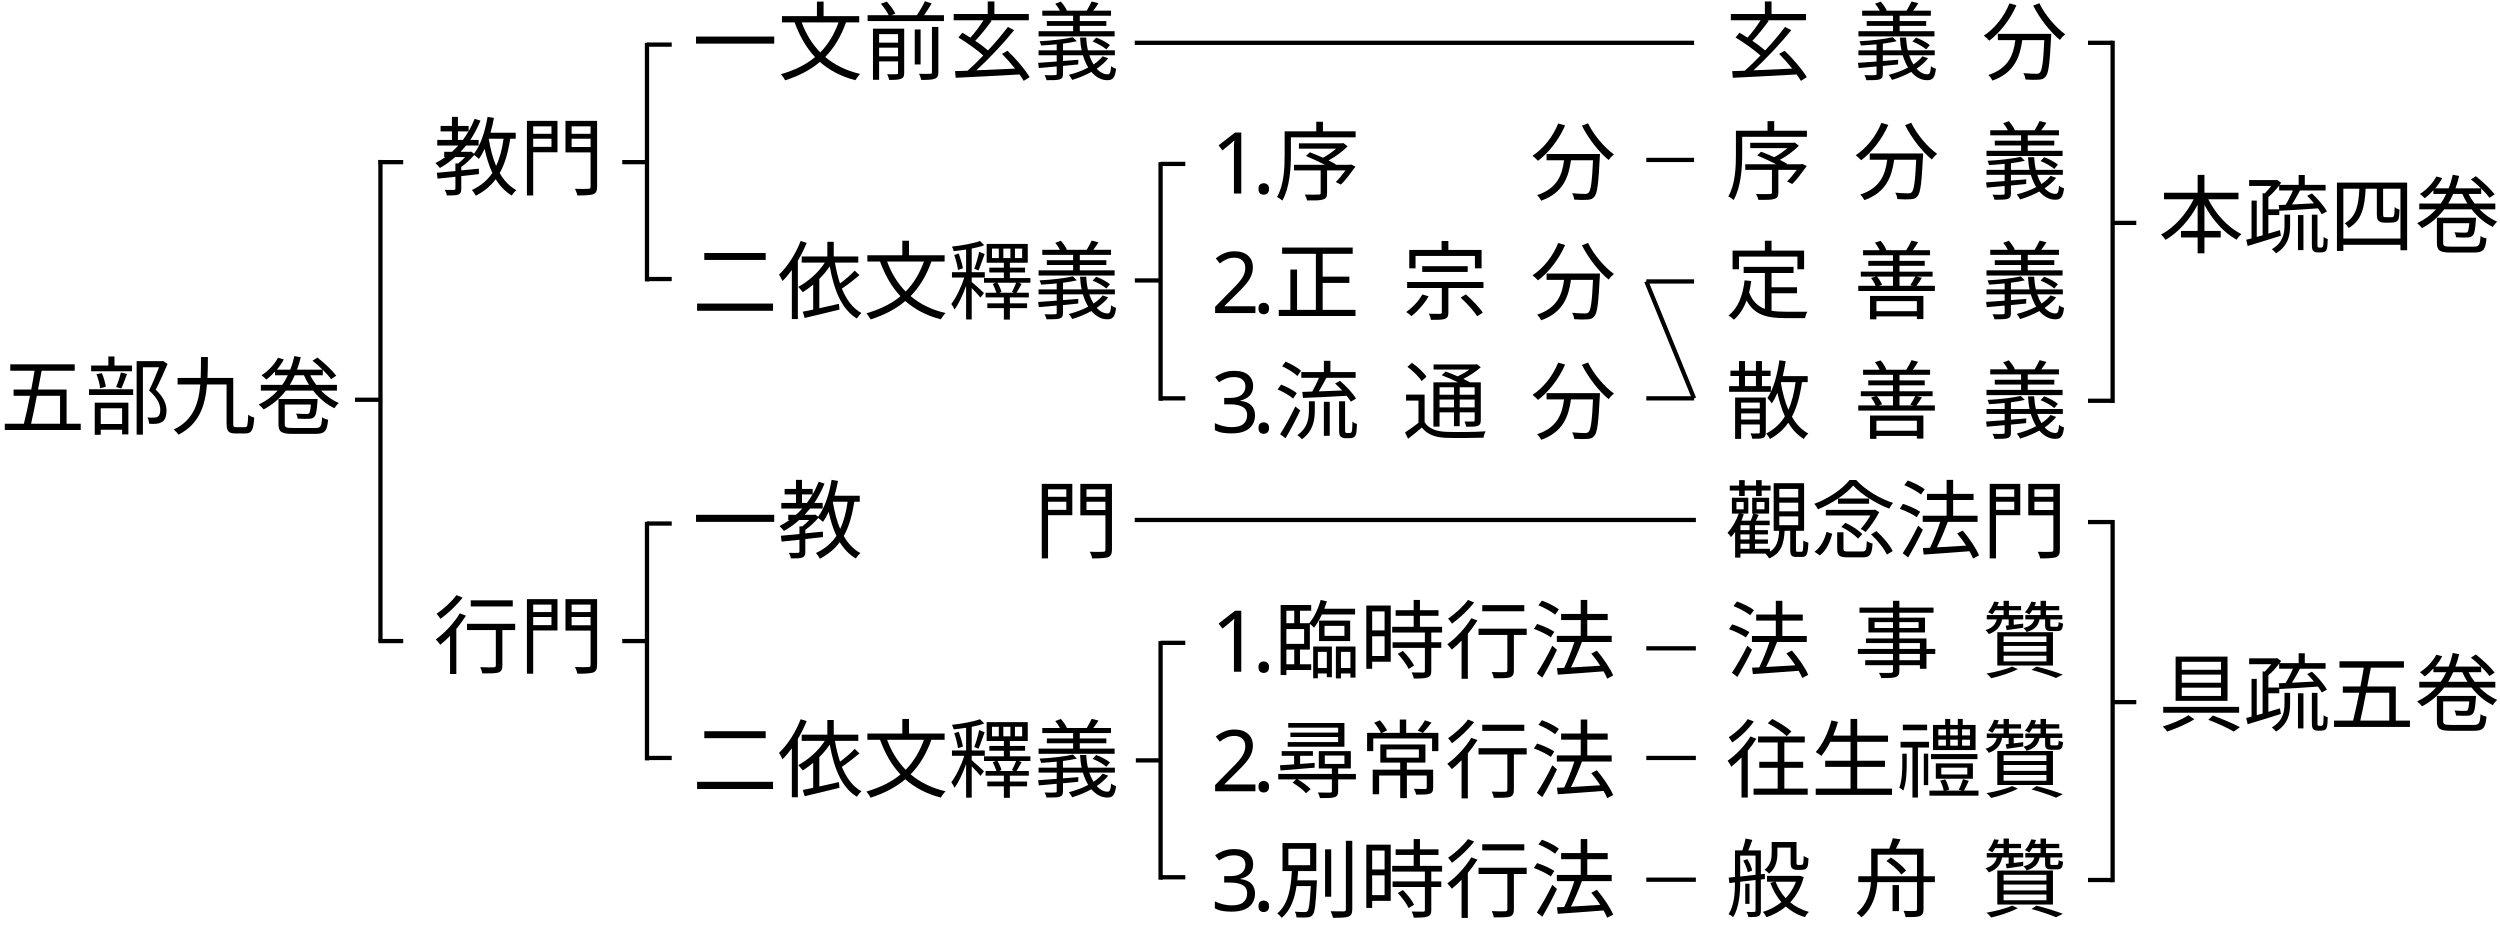
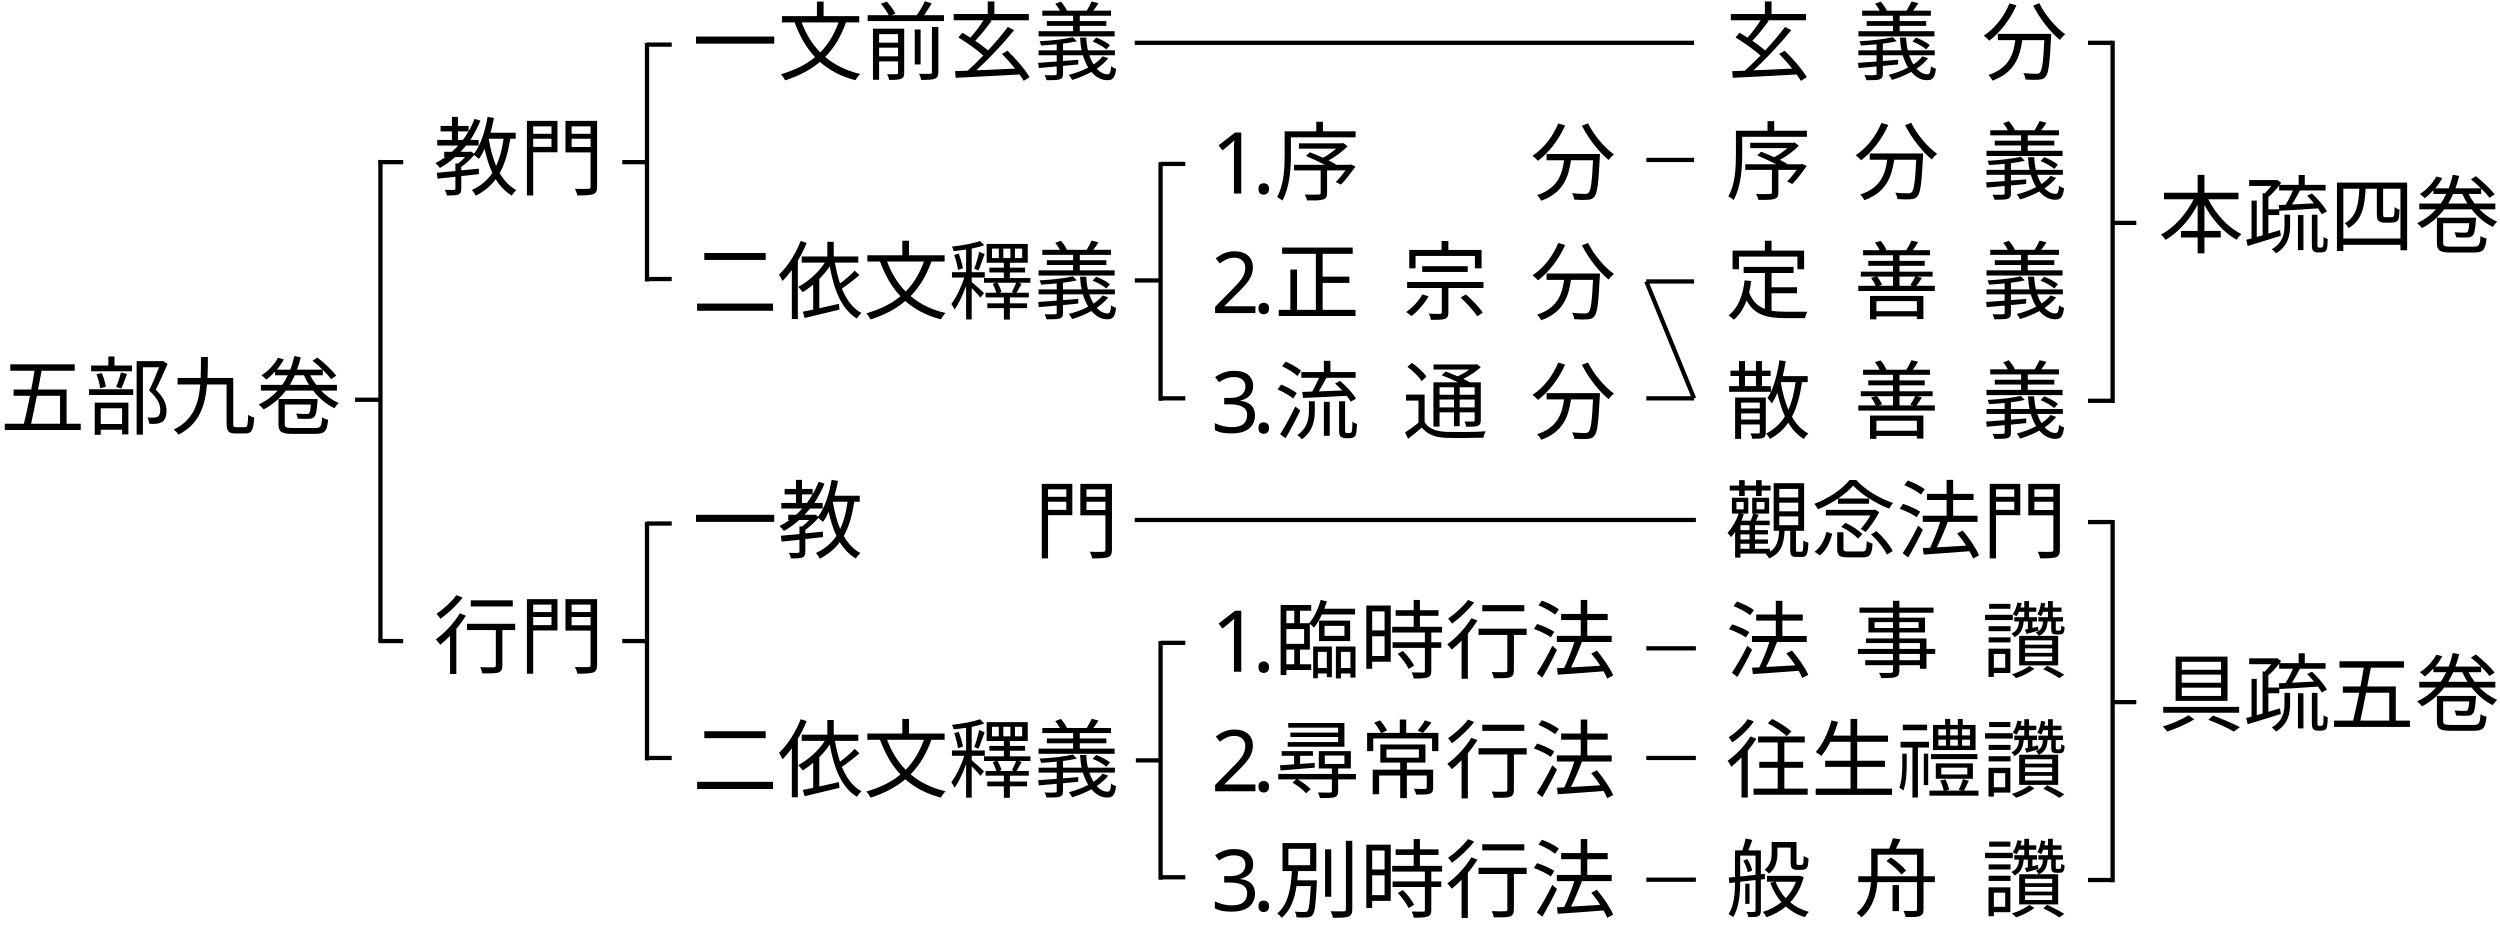
<svg xmlns="http://www.w3.org/2000/svg" version="1.1" baseProfile="tiny" id="圖層_1" x="0px" y="0px" viewBox="0 0 292.743 108.924" overflow="scroll" xml:space="preserve">
  <text transform="matrix(1 0 0 1 0 50.1006)" font-family="KaiTi" font-size="10px">五部九卷</text>
  <text transform="matrix(1 0 0 1 50.7788 22.0918)" font-family="KaiTi" font-size="10px">教門</text>
  <text transform="matrix(1 0 0 1 50.7788 78.0918)" font-family="KaiTi" font-size="10px">行門</text>
  <text transform="matrix(1 0 0 1 81.0659 8.5937)" font-family="KaiTi" font-size="10px">一</text>
  <text transform="matrix(1 0 0 1 91.0659 8.5937)" font-family="KaiTi" font-size="10px">文</text>
  <text transform="matrix(1 0 0 1 101.0659 8.5937)" font-family="KaiTi" font-size="10px">前</text>
  <text transform="matrix(1 0 0 1 111.0659 8.5937)" font-family="KaiTi" font-size="10px">玄</text>
  <text transform="matrix(1 0 0 1 121.0659 8.5937)" font-family="KaiTi" font-size="10px">義</text>
  <text transform="matrix(1 0 0 1 81.0659 36.5938)" font-family="KaiTi" font-size="10px">二</text>
  <text transform="matrix(1 0 0 1 91.0659 36.5938)" font-family="KaiTi" font-size="10px">依</text>
  <text transform="matrix(1 0 0 1 101.0659 36.5938)" font-family="KaiTi" font-size="10px">文</text>
  <text transform="matrix(1 0 0 1 111.0659 36.5938)" font-family="KaiTi" font-size="10px">釋</text>
  <text transform="matrix(1 0 0 1 121.0659 36.5938)" font-family="KaiTi" font-size="10px">義</text>
  <text transform="matrix(1 0 0 1 81.0659 64.5938)" font-family="KaiTi" font-size="10px">一</text>
  <text transform="matrix(1 0 0 1 91.0659 64.5938)" font-family="KaiTi" font-size="10px">教</text>
  <text transform="matrix(1 0 0 1 121.0659 64.5938)" font-family="KaiTi" font-size="10px">門</text>
  <text transform="matrix(1 0 0 1 81.0659 92.5938)" font-family="KaiTi" font-size="10px">二</text>
  <text transform="matrix(1 0 0 1 91.0659 92.5938)" font-family="KaiTi" font-size="10px">依</text>
  <text transform="matrix(1 0 0 1 101.0659 92.5938)" font-family="KaiTi" font-size="10px">文</text>
  <text transform="matrix(1 0 0 1 111.0659 92.5938)" font-family="KaiTi" font-size="10px">釋</text>
  <text transform="matrix(1 0 0 1 121.0659 92.5938)" font-family="KaiTi" font-size="10px">義</text>
  <text transform="matrix(1 0 0 1 131.0659 92.5938)" font-family="KaiTi" font-size="10px"> </text>
  <text transform="matrix(1 0 0 1 133.8394 92.5938)" font-family="KaiTi" font-size="10px"> </text>
  <text transform="matrix(1 0 0 1 136.6128 92.5938)" font-family="KaiTi" font-size="10px"> </text>
  <text transform="matrix(1 0 0 1 139.3862 92.5938)" font-family="KaiTi" font-size="10px"> </text>
  <text transform="matrix(1 0 0 1 142.1597 92.5938)" font-family="KaiTi" font-size="10px"> </text>
  <text transform="matrix(1 0 0 1 141.8027 22.6587)" font-family="KaiTi" font-size="10px">1</text>
  <text transform="matrix(1 0 0 1 146.6465 22.6587)" font-family="KaiTi" font-size="10px">.</text>
  <text transform="matrix(1 0 0 1 149.2246 22.6587)" font-family="KaiTi" font-size="10px">序</text>
  <text transform="matrix(1 0 0 1 179.2246 22.6587)" font-family="KaiTi" font-size="10px">分</text>
  <text transform="matrix(1 0 0 1 141.8027 36.6587)" font-family="KaiTi" font-size="10px">2</text>
  <text transform="matrix(1 0 0 1 146.6465 36.6587)" font-family="KaiTi" font-size="10px">.</text>
  <text transform="matrix(1 0 0 1 149.2246 36.6587)" font-family="KaiTi" font-size="10px">正</text>
  <text transform="matrix(1 0 0 1 164.2246 36.6587)" font-family="KaiTi" font-size="10px">宗</text>
  <text transform="matrix(1 0 0 1 179.2246 36.6587)" font-family="KaiTi" font-size="10px">分</text>
  <text transform="matrix(1 0 0 1 141.8027 50.6587)" font-family="KaiTi" font-size="10px">3</text>
  <text transform="matrix(1 0 0 1 146.6465 50.6587)" font-family="KaiTi" font-size="10px">.</text>
  <text transform="matrix(1 0 0 1 149.2246 50.6587)" font-family="KaiTi" font-size="10px">流</text>
  <text transform="matrix(1 0 0 1 164.2246 50.6587)" font-family="KaiTi" font-size="10px">通</text>
  <text transform="matrix(1 0 0 1 179.2246 50.6587)" font-family="KaiTi" font-size="10px">分</text>
  <text transform="matrix(1 0 0 1 141.8027 78.6587)" font-family="KaiTi" font-size="10px">1</text>
  <text transform="matrix(1 0 0 1 146.6465 78.6587)" font-family="KaiTi" font-size="10px">.</text>
  <text transform="matrix(1 0 0 1 149.2246 78.6587)" font-family="KaiTi" font-size="10px">臨</text>
  <text transform="matrix(1 0 0 1 159.2246 78.6587)" font-family="KaiTi" font-size="10px">時</text>
  <text transform="matrix(1 0 0 1 169.2246 78.6587)" font-family="KaiTi" font-size="10px">行</text>
  <text transform="matrix(1 0 0 1 179.2246 78.6587)" font-family="KaiTi" font-size="10px">法</text>
  <text transform="matrix(1 0 0 1 141.8027 92.6587)" font-family="KaiTi" font-size="10px">2</text>
  <text transform="matrix(1 0 0 1 146.6465 92.6587)" font-family="KaiTi" font-size="10px">.</text>
  <text transform="matrix(1 0 0 1 149.2246 92.6587)" font-family="KaiTi" font-size="10px">尋</text>
  <text transform="matrix(1 0 0 1 159.2246 92.6587)" font-family="KaiTi" font-size="10px">常</text>
  <text transform="matrix(1 0 0 1 169.2246 92.6587)" font-family="KaiTi" font-size="10px">行</text>
  <text transform="matrix(1 0 0 1 179.2246 92.6587)" font-family="KaiTi" font-size="10px">法</text>
  <text transform="matrix(1 0 0 1 141.8027 106.6587)" font-family="KaiTi" font-size="10px">3</text>
  <text transform="matrix(1 0 0 1 146.6465 106.6587)" font-family="KaiTi" font-size="10px">.</text>
  <text transform="matrix(1 0 0 1 149.2246 106.6587)" font-family="KaiTi" font-size="10px">別</text>
  <text transform="matrix(1 0 0 1 159.2246 106.6587)" font-family="KaiTi" font-size="10px">時</text>
  <text transform="matrix(1 0 0 1 169.2246 106.6587)" font-family="KaiTi" font-size="10px">行</text>
  <text transform="matrix(1 0 0 1 179.2246 106.6587)" font-family="KaiTi" font-size="10px">法</text>
  <text transform="matrix(1 0 0 1 202.0676 8.5937)" font-family="KaiTi" font-size="10px">玄</text>
  <text transform="matrix(1 0 0 1 217.0676 8.5937)" font-family="KaiTi" font-size="10px">義</text>
  <text transform="matrix(1 0 0 1 232.0676 8.5937)" font-family="KaiTi" font-size="10px">分</text>
  <text transform="matrix(1 0 0 1 202.0676 22.5937)" font-family="KaiTi" font-size="10px">序</text>
  <text transform="matrix(1 0 0 1 217.0676 22.5937)" font-family="KaiTi" font-size="10px">分</text>
  <text transform="matrix(1 0 0 1 232.0676 22.5937)" font-family="KaiTi" font-size="10px">義</text>
  <text transform="matrix(1 0 0 1 202.0676 36.5937)" font-family="KaiTi" font-size="10px">定</text>
  <text transform="matrix(1 0 0 1 217.0676 36.5937)" font-family="KaiTi" font-size="10px">善</text>
  <text transform="matrix(1 0 0 1 232.0676 36.5937)" font-family="KaiTi" font-size="10px">義</text>
  <text transform="matrix(1 0 0 1 202.0676 50.5937)" font-family="KaiTi" font-size="10px">散</text>
  <text transform="matrix(1 0 0 1 217.0676 50.5937)" font-family="KaiTi" font-size="10px">善</text>
  <text transform="matrix(1 0 0 1 232.0676 50.5937)" font-family="KaiTi" font-size="10px">義</text>
  <text transform="matrix(1 0 0 1 202.0676 64.5938)" font-family="KaiTi" font-size="10px">觀</text>
  <text transform="matrix(1 0 0 1 212.0676 64.5938)" font-family="KaiTi" font-size="10px">念</text>
  <text transform="matrix(1 0 0 1 222.0676 64.5938)" font-family="KaiTi" font-size="10px">法</text>
  <text transform="matrix(1 0 0 1 232.0676 64.5938)" font-family="KaiTi" font-size="10px">門</text>
  <text transform="matrix(1 0 0 0.98 202.0676 78.5938)" font-family="KaiTi" font-size="10px">法</text>
  <text transform="matrix(1 0 0 0.98 217.0676 78.5938)" font-family="KaiTi" font-size="10px">事</text>
-   <text transform="matrix(1 0 0 0.98 232.0676 78.5938)" font-family="KaiTi" font-size="10px">贊</text>
+   <text transform="matrix(1 0 0 0.98 232.0676 78.5938)" font-family="KaiTi" font-size="10px">讚</text>
  <text transform="matrix(1 0 0 1 202.0676 92.5938)" font-family="KaiTi" font-size="10px">往</text>
  <text transform="matrix(1 0 0 1 212.0676 92.5938)" font-family="KaiTi" font-size="10px">生</text>
  <text transform="matrix(1 0 0 1 222.0676 92.5938)" font-family="KaiTi" font-size="10px">禮</text>
-   <text transform="matrix(1 0 0 1 232.0676 92.5938)" font-family="KaiTi" font-size="10px">贊</text>
+   <text transform="matrix(1 0 0 1 232.0676 92.5938)" font-family="KaiTi" font-size="10px">讚</text>
  <text transform="matrix(1 0 0 1 202.0676 106.5938)" font-family="KaiTi" font-size="10px">般</text>
  <text transform="matrix(1 0 0 1 217.0676 106.5938)" font-family="KaiTi" font-size="10px">舟</text>
-   <text transform="matrix(1 0 0 1 232.0676 106.5938)" font-family="KaiTi" font-size="10px">贊</text>
+   <text transform="matrix(1 0 0 1 232.0676 106.5938)" font-family="KaiTi" font-size="10px">讚</text>
  <text transform="matrix(1 0 0 1 252.7429 28.8682)" font-family="KaiTi" font-size="10px">本疏四卷</text>
  <text transform="matrix(1 0 0 1 252.7429 84.8682)" font-family="KaiTi" font-size="10px">具疏五卷</text>
  <line fill="none" stroke="#000000" stroke-width="0.5" stroke-miterlimit="10" x1="44.549" y1="18.728" x2="44.549" y2="75.116" />
  <line fill="none" stroke="#000000" stroke-width="0.5" stroke-miterlimit="10" x1="44.319" y1="18.987" x2="47.215" y2="18.987" />
  <line fill="none" stroke="#000000" stroke-width="0.5" stroke-miterlimit="10" x1="44.319" y1="75.067" x2="47.215" y2="75.067" />
  <line fill="none" stroke="#000000" stroke-width="0.5" stroke-miterlimit="10" x1="41.571" y1="46.809" x2="44.467" y2="46.809" />
  <g>
    <line fill="none" stroke="#000000" stroke-width="0.5" stroke-miterlimit="10" x1="72.864" y1="18.987" x2="75.76" y2="18.987" />
    <line fill="none" stroke="#000000" stroke-width="0.5" stroke-miterlimit="10" x1="75.76" y1="5.224" x2="78.656" y2="5.224" />
    <line fill="none" stroke="#000000" stroke-width="0.5" stroke-miterlimit="10" x1="75.76" y1="32.674" x2="78.656" y2="32.674" />
    <line fill="none" stroke="#000000" stroke-width="0.5" stroke-miterlimit="10" x1="75.76" y1="5.016" x2="75.76" y2="32.958" />
  </g>
  <line fill="none" stroke="#000000" stroke-width="0.5" stroke-miterlimit="10" x1="132.887" y1="32.84" x2="135.783" y2="32.84" />
  <line fill="none" stroke="#000000" stroke-width="0.5" stroke-miterlimit="10" x1="135.9" y1="19.195" x2="138.796" y2="19.195" />
  <line fill="none" stroke="#000000" stroke-width="0.5" stroke-miterlimit="10" x1="135.9" y1="46.645" x2="138.796" y2="46.645" />
  <line fill="none" stroke="#000000" stroke-width="0.5" stroke-miterlimit="10" x1="135.9" y1="18.987" x2="135.9" y2="46.929" />
  <g>
    <line fill="none" stroke="#000000" stroke-width="0.5" stroke-miterlimit="10" x1="133.004" y1="89.039" x2="135.9" y2="89.039" />
    <line fill="none" stroke="#000000" stroke-width="0.5" stroke-miterlimit="10" x1="135.9" y1="75.275" x2="138.796" y2="75.275" />
    <line fill="none" stroke="#000000" stroke-width="0.5" stroke-miterlimit="10" x1="135.9" y1="102.726" x2="138.796" y2="102.726" />
    <line fill="none" stroke="#000000" stroke-width="0.5" stroke-miterlimit="10" x1="135.9" y1="75.067" x2="135.9" y2="103.01" />
  </g>
  <g>
    <line fill="none" stroke="#000000" stroke-width="0.5" stroke-miterlimit="10" x1="72.864" y1="75.067" x2="75.76" y2="75.067" />
    <line fill="none" stroke="#000000" stroke-width="0.5" stroke-miterlimit="10" x1="75.76" y1="61.304" x2="78.656" y2="61.304" />
    <line fill="none" stroke="#000000" stroke-width="0.5" stroke-miterlimit="10" x1="75.76" y1="88.755" x2="78.656" y2="88.755" />
    <line fill="none" stroke="#000000" stroke-width="0.5" stroke-miterlimit="10" x1="75.76" y1="61.096" x2="75.76" y2="89.039" />
  </g>
  <line fill="none" stroke="#000000" stroke-width="0.5" stroke-miterlimit="10" x1="132.875" y1="5.014" x2="198.374" y2="5.014" />
  <line fill="none" stroke="#000000" stroke-width="0.5" stroke-miterlimit="10" x1="132.875" y1="60.887" x2="198.582" y2="60.887" />
  <g>
    <line fill="none" stroke="#000000" stroke-width="0.5" stroke-miterlimit="10" x1="244.5" y1="46.929" x2="247.387" y2="46.929" />
    <line fill="none" stroke="#000000" stroke-width="0.5" stroke-miterlimit="10" x1="244.5" y1="5.014" x2="247.387" y2="5.014" />
    <line fill="none" stroke="#000000" stroke-width="0.5" stroke-miterlimit="10" x1="247.267" y1="26.101" x2="250.154" y2="26.101" />
    <line fill="none" stroke="#000000" stroke-width="0.5" stroke-miterlimit="10" x1="247.383" y1="4.77" x2="247.383" y2="47.194" />
  </g>
  <g>
    <line fill="none" stroke="#000000" stroke-width="0.5" stroke-miterlimit="10" x1="244.5" y1="103.046" x2="247.387" y2="103.046" />
    <line fill="none" stroke="#000000" stroke-width="0.5" stroke-miterlimit="10" x1="244.5" y1="61.131" x2="247.387" y2="61.131" />
    <line fill="none" stroke="#000000" stroke-width="0.5" stroke-miterlimit="10" x1="247.267" y1="82.217" x2="250.154" y2="82.217" />
    <line fill="none" stroke="#000000" stroke-width="0.5" stroke-miterlimit="10" x1="247.383" y1="60.887" x2="247.383" y2="103.311" />
  </g>
  <g>
    <line fill="none" stroke="#000000" stroke-width="0.5" stroke-miterlimit="10" x1="192.779" y1="75.918" x2="198.581" y2="75.918" />
    <line fill="none" stroke="#000000" stroke-width="0.5" stroke-miterlimit="10" x1="192.779" y1="88.755" x2="198.581" y2="88.755" />
    <line fill="none" stroke="#000000" stroke-width="0.5" stroke-miterlimit="10" x1="192.779" y1="103.01" x2="198.581" y2="103.01" />
    <line fill="none" stroke="#000000" stroke-width="0.5" stroke-miterlimit="10" x1="192.779" y1="18.728" x2="198.372" y2="18.728" />
    <line fill="none" stroke="#000000" stroke-width="0.5" stroke-miterlimit="10" x1="192.779" y1="32.958" x2="198.372" y2="32.958" />
    <line fill="none" stroke="#000000" stroke-width="0.5" stroke-miterlimit="10" x1="192.779" y1="46.645" x2="198.372" y2="46.645" />
    <line fill="none" stroke="#000000" stroke-width="0.5" stroke-miterlimit="10" x1="192.779" y1="32.958" x2="198.372" y2="46.645" />
  </g>
</svg>
